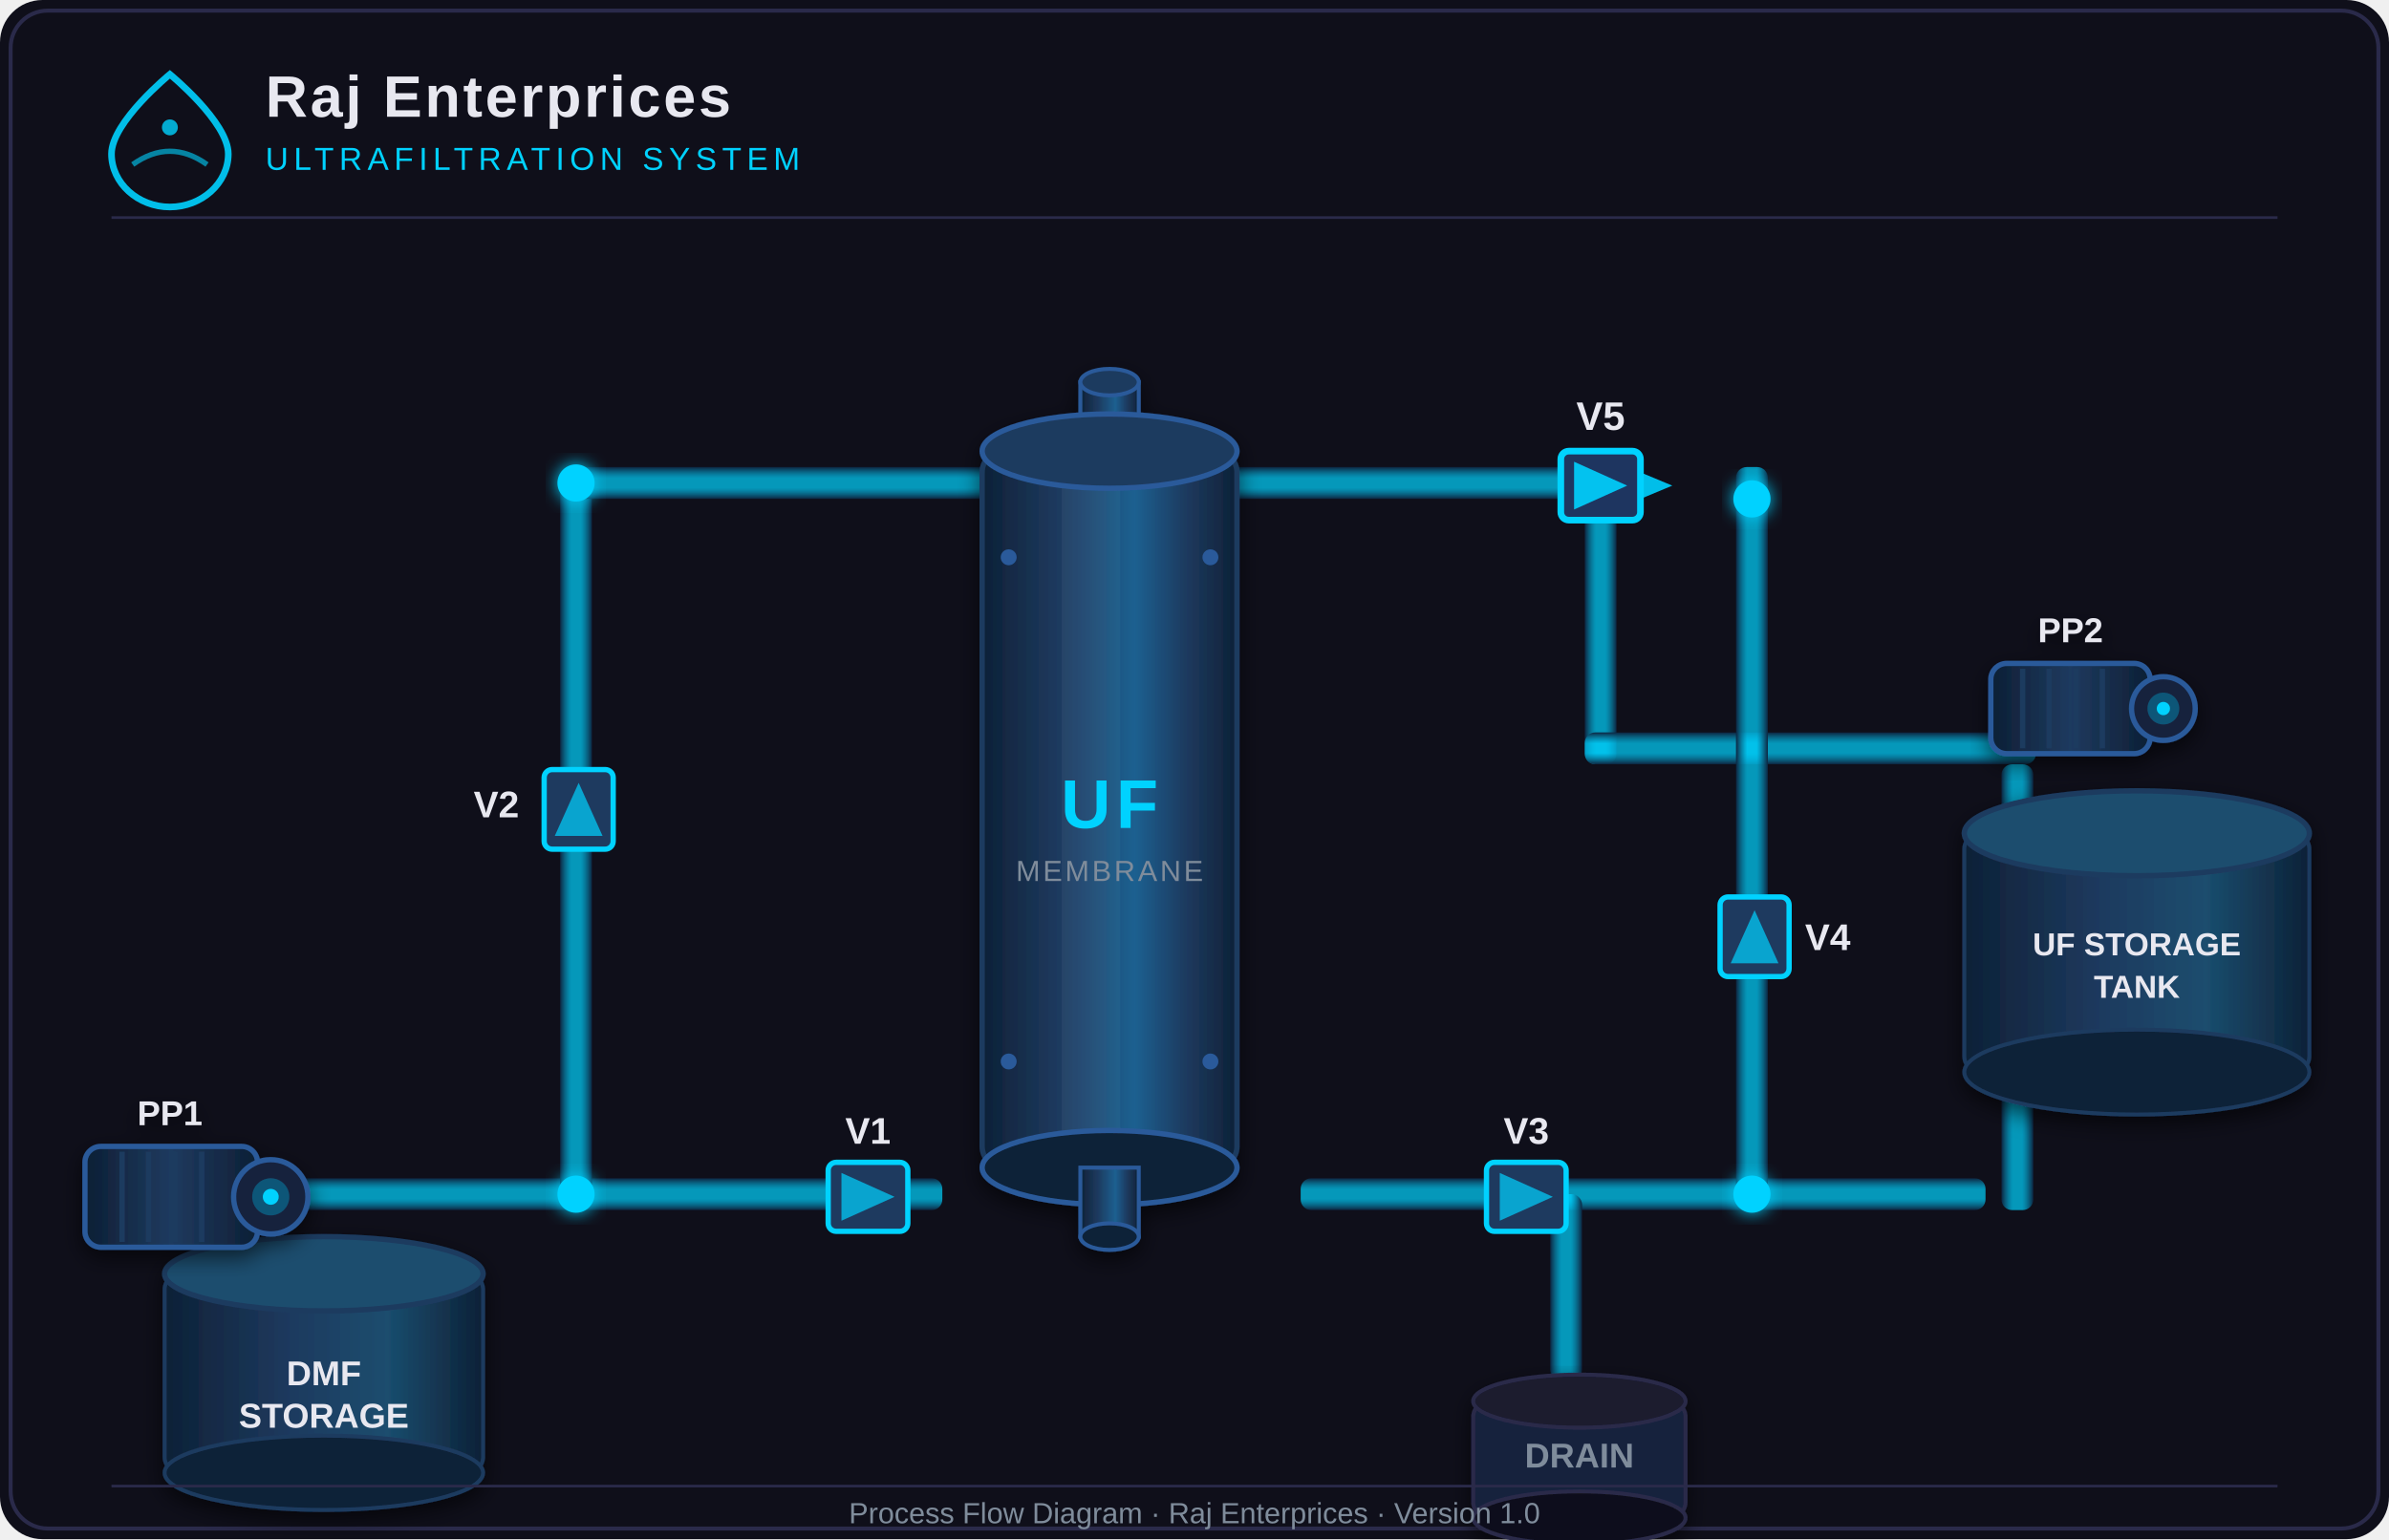
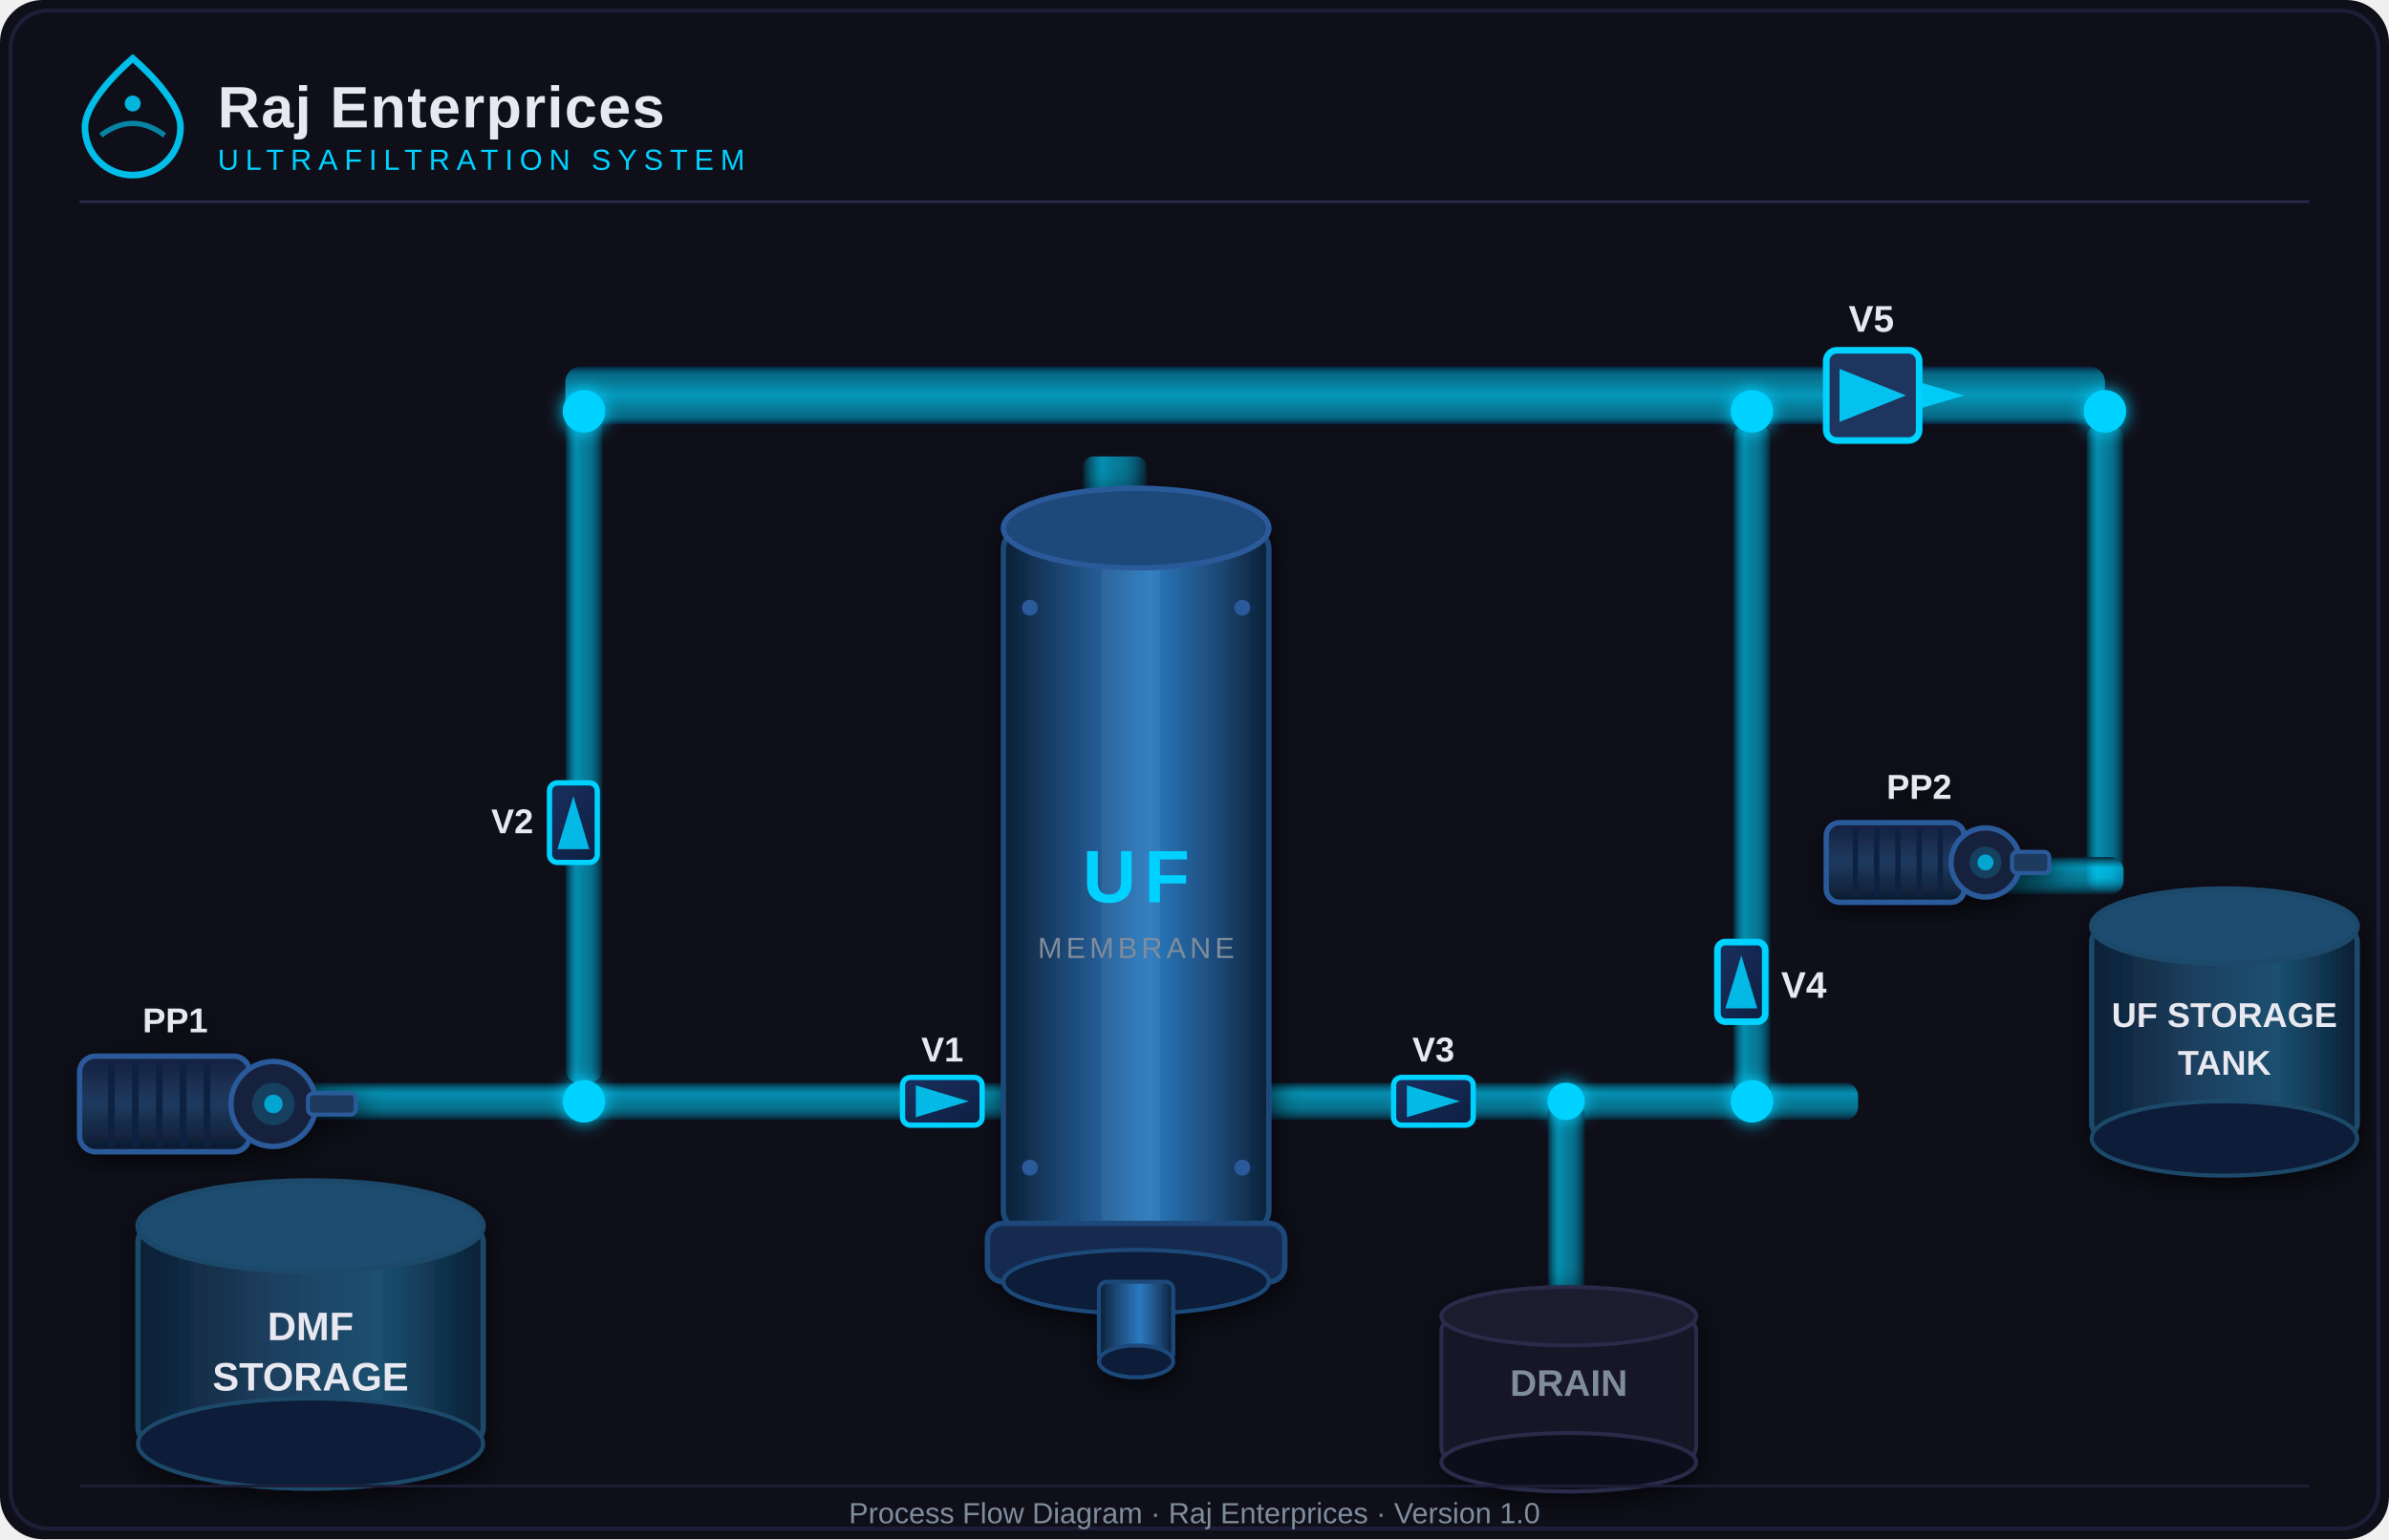
<svg xmlns="http://www.w3.org/2000/svg" width="900" height="580" viewBox="0 0 900 580" font-family="Segoe UI, Arial, sans-serif">
  <defs>
-     <linearGradient id="pipeV" x1="0%" y1="0%" x2="100%" y2="0%">
-       <stop offset="0%" stop-color="#0d2540" />
-       <stop offset="35%" stop-color="#00d2ff" stop-opacity="0.7" />
-       <stop offset="65%" stop-color="#00d2ff" stop-opacity="0.7" />
-       <stop offset="100%" stop-color="#0d2540" />
+     <linearGradient id="pH" x1="0%" y1="0%" x2="0%" y2="100%">
+       <stop offset="0%" stop-color="#082030" />
+       <stop offset="30%" stop-color="#00d2ff" stop-opacity="0.65" />
+       <stop offset="55%" stop-color="#00d2ff" stop-opacity="0.55" />
+       <stop offset="100%" stop-color="#082030" />
    </linearGradient>
-     <linearGradient id="pipeH" x1="0%" y1="0%" x2="0%" y2="100%">
-       <stop offset="0%" stop-color="#0d2540" />
-       <stop offset="35%" stop-color="#00d2ff" stop-opacity="0.7" />
-       <stop offset="65%" stop-color="#00d2ff" stop-opacity="0.7" />
-       <stop offset="100%" stop-color="#0d2540" />
+     <linearGradient id="pV" x1="0%" y1="0%" x2="100%" y2="0%">
+       <stop offset="0%" stop-color="#082030" />
+       <stop offset="30%" stop-color="#00d2ff" stop-opacity="0.65" />
+       <stop offset="55%" stop-color="#00d2ff" stop-opacity="0.55" />
+       <stop offset="100%" stop-color="#082030" />
    </linearGradient>
-     <linearGradient id="ufVesselGrad" x1="0%" y1="0%" x2="100%" y2="0%">
-       <stop offset="0%" stop-color="#0d2137" />
-       <stop offset="30%" stop-color="#1e3a5f" />
-       <stop offset="60%" stop-color="#1a6090" />
-       <stop offset="80%" stop-color="#1e3a5f" />
-       <stop offset="100%" stop-color="#0d2137" />
+     <linearGradient id="ufG" x1="0%" y1="0%" x2="100%" y2="0%">
+       <stop offset="0%" stop-color="#0a1f35" />
+       <stop offset="25%" stop-color="#1e4a7a" />
+       <stop offset="55%" stop-color="#2a7abf" />
+       <stop offset="80%" stop-color="#1e4a7a" />
+       <stop offset="100%" stop-color="#0a1f35" />
    </linearGradient>
-     <linearGradient id="tankGrad" x1="0%" y1="0%" x2="100%" y2="0%">
-       <stop offset="0%" stop-color="#0d2137" />
-       <stop offset="40%" stop-color="#1e3a5f" />
-       <stop offset="70%" stop-color="#1a4d6e" />
-       <stop offset="100%" stop-color="#0d2137" />
+     <linearGradient id="tG" x1="0%" y1="0%" x2="100%" y2="0%">
+       <stop offset="0%" stop-color="#0a1f35" />
+       <stop offset="40%" stop-color="#1e4060" />
+       <stop offset="70%" stop-color="#1a5070" />
+       <stop offset="100%" stop-color="#0a1f35" />
    </linearGradient>
-     <linearGradient id="pumpGrad" x1="0%" y1="0%" x2="100%" y2="0%">
-       <stop offset="0%" stop-color="#0d1f35" />
+     <linearGradient id="pmG" x1="0%" y1="0%" x2="0%" y2="100%">
+       <stop offset="0%" stop-color="#162040" />
      <stop offset="50%" stop-color="#1e3a5f" />
-       <stop offset="100%" stop-color="#0d1f35" />
+       <stop offset="100%" stop-color="#0d1a2e" />
    </linearGradient>
-     <filter id="glow" x="-30%" y="-30%" width="160%" height="160%">
-       <feGaussianBlur stdDeviation="3" result="blur" />
+     <linearGradient id="vG" x1="0%" y1="0%" x2="100%" y2="100%">
+       <stop offset="0%" stop-color="#1a3060" />
+       <stop offset="100%" stop-color="#0d1e40" />
+     </linearGradient>
+     <filter id="glow" x="-50%" y="-50%" width="200%" height="200%">
+       <feGaussianBlur stdDeviation="3" result="b" />
      <feMerge>
-         <feMergeNode in="blur" />
+         <feMergeNode in="b" />
        <feMergeNode in="SourceGraphic" />
      </feMerge>
    </filter>
-     <filter id="shadow" x="-10%" y="-10%" width="120%" height="130%">
-       <feDropShadow dx="0" dy="3" stdDeviation="4" flood-color="#000000" flood-opacity="0.6" />
+     <filter id="ds" x="-15%" y="-15%" width="130%" height="130%">
+       <feDropShadow dx="1" dy="3" stdDeviation="5" flood-color="#000" flood-opacity="0.7" />
    </filter>
-     <clipPath id="tankClip">
-       <rect x="0" y="0" width="120" height="75" />
-     </clipPath>
+     <linearGradient id="thickH" x1="0%" y1="0%" x2="0%" y2="100%">
+       <stop offset="0%" stop-color="#061830" />
+       <stop offset="20%" stop-color="#00d2ff" stop-opacity="0.5" />
+       <stop offset="50%" stop-color="#00d2ff" stop-opacity="0.7" />
+       <stop offset="80%" stop-color="#00d2ff" stop-opacity="0.5" />
+       <stop offset="100%" stop-color="#061830" />
+     </linearGradient>
  </defs>
  <rect width="900" height="580" fill="#0f0f1a" rx="16" />
-   <rect x="4" y="4" width="892" height="572" fill="none" stroke="#2a2a4a" stroke-width="1.5" rx="14" />
-   <g transform="translate(42, 28)">
-     <path d="M 22 0 C 22 0 0 18 0 30 C 0 41 10 50 22 50 C 34 50 44 41 44 30 C 44 18 22 0 22 0 Z" fill="none" stroke="#00d2ff" stroke-width="2.5" opacity="0.9" />
-     <path d="M 8 34 Q 22 24 36 34" fill="none" stroke="#00d2ff" stroke-width="2" opacity="0.6" />
-     <circle cx="22" cy="20" r="3" fill="#00d2ff" opacity="0.8" />
+   <rect x="4" y="4" width="892" height="572" fill="none" stroke="#1e1e38" stroke-width="1.5" rx="14" />
+   <g transform="translate(30, 20)">
+     <path d="M 20 2 C 20 2 2 17 2 28 C 2 38 10 46 20 46 C 30 46 38 38 38 28 C 38 17 20 2 20 2 Z" fill="none" stroke="#00d2ff" stroke-width="2.5" opacity="0.9" />
+     <path d="M 8 31 Q 20 22 32 31" fill="none" stroke="#00d2ff" stroke-width="2" opacity="0.6" />
+     <circle cx="20" cy="19" r="3" fill="#00d2ff" opacity="0.85" />
+     <text x="52" y="28" font-size="22" font-weight="bold" fill="#e8e8f0" letter-spacing="0.5">Raj Enterprices</text>
+     <text x="52" y="44" font-size="11" fill="#00d2ff" letter-spacing="2.5">ULTRAFILTRATION SYSTEM</text>
  </g>
-   <text x="100" y="44" font-size="22" font-weight="bold" fill="#e8e8f0" letter-spacing="1">Raj Enterprices</text>
-   <text x="100" y="64" font-size="12" fill="#00d2ff" letter-spacing="2">ULTRAFILTRATION SYSTEM</text>
-   <line x1="42" y1="82" x2="858" y2="82" stroke="#2a2a4a" stroke-width="1" />
-   <rect x="95" y="444" width="260" height="12" fill="url(#pipeH)" rx="4" />
-   <rect x="490" y="444" width="258" height="12" fill="url(#pipeH)" rx="4" />
-   <rect x="211" y="182" width="12" height="274" fill="url(#pipeV)" rx="4" />
-   <rect x="211" y="176" width="392" height="12" fill="url(#pipeH)" rx="4" />
-   <rect x="597" y="176" width="12" height="112" fill="url(#pipeV)" rx="4" />
-   <rect x="597" y="276" width="170" height="12" fill="url(#pipeH)" rx="4" />
-   <rect x="754" y="288" width="12" height="168" fill="url(#pipeV)" rx="4" />
-   <rect x="654" y="176" width="12" height="280" fill="url(#pipeV)" rx="4" />
-   <circle cx="217" cy="182" r="7" fill="#00d2ff" filter="url(#glow)" />
-   <circle cx="603" cy="182" r="7" fill="#00d2ff" filter="url(#glow)" />
-   <circle cx="660" cy="188" r="7" fill="#00d2ff" filter="url(#glow)" />
-   <circle cx="217" cy="450" r="7" fill="#00d2ff" filter="url(#glow)" />
-   <circle cx="660" cy="450" r="7" fill="#00d2ff" filter="url(#glow)" />
-   <rect x="584" y="450" width="12" height="70" fill="url(#pipeV)" rx="4" />
-   <g transform="translate(350, 170)" filter="url(#shadow)">
-     <rect x="57" y="-26" width="22" height="30" fill="url(#ufVesselGrad)" stroke="#2a5a9a" stroke-width="1.5" />
-     <ellipse cx="68" cy="-26" rx="11" ry="5" fill="#1e3a5f" stroke="#2a5a9a" stroke-width="1.5" />
-     <rect x="20" y="0" width="96" height="270" fill="url(#ufVesselGrad)" stroke="#1e3a5f" stroke-width="2" rx="8" />
-     <rect x="50" y="0" width="22" height="270" fill="#ffffff" opacity="0.04" rx="4" />
-     <ellipse cx="68" cy="0" rx="48" ry="14" fill="#1e3a5f" stroke="#2a5a9a" stroke-width="2" />
-     <ellipse cx="68" cy="270" rx="48" ry="14" fill="#0d2137" stroke="#2a5a9a" stroke-width="2" />
-     <rect x="57" y="270" width="22" height="26" fill="url(#ufVesselGrad)" stroke="#2a5a9a" stroke-width="1.5" />
-     <ellipse cx="68" cy="296" rx="11" ry="5" fill="#0d2137" stroke="#2a5a9a" stroke-width="1.5" />
-     <circle cx="30" cy="40" r="3" fill="#2a5a9a" />
-     <circle cx="30" cy="230" r="3" fill="#2a5a9a" />
-     <circle cx="106" cy="40" r="3" fill="#2a5a9a" />
-     <circle cx="106" cy="230" r="3" fill="#2a5a9a" />
-     <text x="68" y="142" text-anchor="middle" font-size="26" font-weight="bold" fill="#00d2ff" letter-spacing="2">UF</text>
-     <text x="68" y="162" text-anchor="middle" font-size="11" fill="#7f8c9b" letter-spacing="1">MEMBRANE</text>
+   <line x1="30" y1="76" x2="870" y2="76" stroke="#2a2a4a" stroke-width="1" />
+   <rect x="105" y="408" width="275" height="14" fill="url(#pH)" rx="5" />
+   <rect x="462" y="408" width="238" height="14" fill="url(#pH)" rx="5" />
+   <rect x="213" y="148" width="14" height="260" fill="url(#pV)" rx="5" />
+   <rect x="213" y="138" width="480" height="22" fill="url(#thickH)" rx="6" />
+   <rect x="653" y="160" width="14" height="255" fill="url(#pV)" rx="5" />
+   <rect x="693" y="138" width="100" height="22" fill="url(#thickH)" rx="6" />
+   <rect x="786" y="160" width="14" height="176" fill="url(#pV)" rx="5" />
+   <rect x="740" y="323" width="60" height="14" fill="url(#pH)" rx="5" />
+   <rect x="583" y="415" width="14" height="73" fill="url(#pV)" rx="5" />
+   <circle cx="220" cy="155" r="8" fill="#00d2ff" filter="url(#glow)" />
+   <circle cx="660" cy="155" r="8" fill="#00d2ff" filter="url(#glow)" />
+   <circle cx="793" cy="155" r="8" fill="#00d2ff" filter="url(#glow)" />
+   <circle cx="220" cy="415" r="8" fill="#00d2ff" filter="url(#glow)" />
+   <circle cx="660" cy="415" r="8" fill="#00d2ff" filter="url(#glow)" />
+   <circle cx="590" cy="415" r="7" fill="#00d2ff" filter="url(#glow)" />
+   <rect x="408" y="172" width="24" height="32" fill="url(#pV)" rx="4" />
+   <g transform="translate(360, 185)" filter="url(#ds)">
+     <rect x="18" y="14" width="100" height="265" fill="url(#ufG)" stroke="#1e4a7a" stroke-width="2" rx="8" />
+     <rect x="55" y="14" width="22" height="265" fill="#ffffff" opacity="0.05" rx="3" />
+     <ellipse cx="68" cy="14" rx="50" ry="15" fill="#1e4a7a" stroke="#2a5a9a" stroke-width="2" />
+     <rect x="12" y="276" width="112" height="22" rx="6" fill="#122a50" stroke="#1e4a7a" stroke-width="2" />
+     <ellipse cx="68" cy="298" rx="50" ry="12" fill="#0a1e38" stroke="#1e4a7a" stroke-width="1.5" />
+     <rect x="54" y="298" width="28" height="30" fill="url(#ufG)" stroke="#1e4a7a" stroke-width="1.5" rx="3" />
+     <ellipse cx="68" cy="328" rx="14" ry="6" fill="#0a1e38" stroke="#1e4a7a" stroke-width="1.5" />
+     <circle cx="28" cy="44" r="3" fill="#2a5a9a" />
+     <circle cx="108" cy="44" r="3" fill="#2a5a9a" />
+     <circle cx="28" cy="255" r="3" fill="#2a5a9a" />
+     <circle cx="108" cy="255" r="3" fill="#2a5a9a" />
+     <text x="68" y="155" text-anchor="middle" font-size="28" font-weight="bold" fill="#00d2ff" letter-spacing="3">UF</text>
+     <text x="68" y="176" text-anchor="middle" font-size="11" fill="#7f8c9b" letter-spacing="1.5">MEMBRANE</text>
  </g>
-   <g transform="translate(62, 470)" filter="url(#shadow)">
-     <rect x="0" y="10" width="120" height="75" fill="url(#tankGrad)" stroke="#1e3a5f" stroke-width="1.5" rx="6" />
-     <ellipse cx="60" cy="10" rx="60" ry="14" fill="#1a4d6e" stroke="#1e3a5f" stroke-width="2" />
-     <ellipse cx="60" cy="85" rx="60" ry="14" fill="#0d2137" stroke="#1e3a5f" stroke-width="1.5" />
-     <text x="60" y="52" text-anchor="middle" font-size="13" font-weight="bold" fill="#e8e8f0">DMF</text>
-     <text x="60" y="68" text-anchor="middle" font-size="13" font-weight="bold" fill="#e8e8f0">STORAGE</text>
+   <g transform="translate(52, 448)" filter="url(#ds)">
+     <rect x="0" y="14" width="130" height="82" fill="url(#tG)" stroke="#1e4a6a" stroke-width="2" rx="6" />
+     <ellipse cx="65" cy="14" rx="65" ry="17" fill="#1a4d70" stroke="#1e4a6a" stroke-width="2" />
+     <ellipse cx="65" cy="96" rx="65" ry="17" fill="#0a1e38" stroke="#1e4a6a" stroke-width="1.5" />
+     <text x="65" y="57" text-anchor="middle" font-size="15" font-weight="bold" fill="#e8e8f0">DMF</text>
+     <text x="65" y="76" text-anchor="middle" font-size="15" font-weight="bold" fill="#e8e8f0">STORAGE</text>
  </g>
-   <g transform="translate(740, 300)" filter="url(#shadow)">
-     <rect x="0" y="14" width="130" height="90" fill="url(#tankGrad)" stroke="#1e3a5f" stroke-width="1.5" rx="6" />
-     <ellipse cx="65" cy="14" rx="65" ry="16" fill="#1a4d6e" stroke="#1e3a5f" stroke-width="2" />
-     <ellipse cx="65" cy="104" rx="65" ry="16" fill="#0d2137" stroke="#1e3a5f" stroke-width="1.5" />
-     <text x="65" y="60" text-anchor="middle" font-size="12" font-weight="bold" fill="#e8e8f0">UF STORAGE</text>
-     <text x="65" y="76" text-anchor="middle" font-size="12" font-weight="bold" fill="#e8e8f0">TANK</text>
+   <g transform="translate(788, 335)" filter="url(#ds)">
+     <rect x="0" y="14" width="100" height="80" fill="url(#tG)" stroke="#1e4a6a" stroke-width="2" rx="6" />
+     <ellipse cx="50" cy="14" rx="50" ry="14" fill="#1a4d70" stroke="#1e4a6a" stroke-width="2" />
+     <ellipse cx="50" cy="94" rx="50" ry="14" fill="#0a1e38" stroke="#1e4a6a" stroke-width="1.5" />
+     <text x="50" y="52" text-anchor="middle" font-size="13" font-weight="bold" fill="#e8e8f0">UF STORAGE</text>
+     <text x="50" y="70" text-anchor="middle" font-size="13" font-weight="bold" fill="#e8e8f0">TANK</text>
  </g>
-   <g transform="translate(555, 520)" filter="url(#shadow)">
-     <rect x="0" y="8" width="80" height="44" fill="#16213e" stroke="#2a2a4a" stroke-width="1.5" rx="6" />
-     <ellipse cx="40" cy="8" rx="40" ry="10" fill="#1a1a2e" stroke="#2a2a4a" stroke-width="1.5" />
-     <ellipse cx="40" cy="52" rx="40" ry="10" fill="#0f0f1a" stroke="#2a2a4a" stroke-width="1.5" />
-     <text x="40" y="33" text-anchor="middle" font-size="13" font-weight="bold" fill="#7f8c9b">DRAIN</text>
+   <g transform="translate(543, 488)" filter="url(#ds)">
+     <rect x="0" y="8" width="96" height="55" fill="#141428" stroke="#2a2a4a" stroke-width="1.5" rx="6" />
+     <ellipse cx="48" cy="8" rx="48" ry="11" fill="#1a1a2e" stroke="#2a2a4a" stroke-width="1.5" />
+     <ellipse cx="48" cy="63" rx="48" ry="11" fill="#0f0f1a" stroke="#2a2a4a" stroke-width="1.5" />
+     <text x="48" y="38" text-anchor="middle" font-size="14" font-weight="bold" fill="#7f8c9b">DRAIN</text>
  </g>
-   <g transform="translate(32, 432)" filter="url(#shadow)">
-     <rect x="0" y="0" width="65" height="38" fill="url(#pumpGrad)" stroke="#2a5a9a" stroke-width="2" rx="6" />
-     <line x1="14" y1="2" x2="14" y2="36" stroke="#1e3a5f" stroke-width="2" />
-     <line x1="24" y1="2" x2="24" y2="36" stroke="#1e3a5f" stroke-width="2" />
-     <line x1="34" y1="2" x2="34" y2="36" stroke="#1e3a5f" stroke-width="2" />
-     <line x1="44" y1="2" x2="44" y2="36" stroke="#1e3a5f" stroke-width="2" />
-     <circle cx="70" cy="19" r="14" fill="#16213e" stroke="#2a5a9a" stroke-width="2" />
-     <circle cx="70" cy="19" r="7" fill="#00d2ff" opacity="0.3" />
-     <circle cx="70" cy="19" r="3" fill="#00d2ff" />
-     <text x="32" y="-8" text-anchor="middle" font-size="13" font-weight="bold" fill="#e8e8f0">PP1</text>
+   <g transform="translate(28, 393)" filter="url(#ds)">
+     <rect x="2" y="5" width="64" height="36" fill="url(#pmG)" stroke="#2a5a9a" stroke-width="2" rx="6" />
+     <line x1="14" y1="7" x2="14" y2="39" stroke="#0d2040" stroke-width="2.5" />
+     <line x1="23" y1="7" x2="23" y2="39" stroke="#0d2040" stroke-width="2.5" />
+     <line x1="32" y1="7" x2="32" y2="39" stroke="#0d2040" stroke-width="2.5" />
+     <line x1="41" y1="7" x2="41" y2="39" stroke="#0d2040" stroke-width="2.5" />
+     <line x1="50" y1="7" x2="50" y2="39" stroke="#0d2040" stroke-width="2.5" />
+     <circle cx="75" cy="23" r="16" fill="#16213e" stroke="#2a5a9a" stroke-width="2" />
+     <circle cx="75" cy="23" r="8" fill="#00d2ff" opacity="0.18" />
+     <circle cx="75" cy="23" r="3.5" fill="#00d2ff" opacity="0.7" />
+     <rect x="88" y="19" width="18" height="8" fill="#1e3a5f" stroke="#2a5a9a" stroke-width="1.5" rx="2" />
+     <text x="38" y="-4" text-anchor="middle" font-size="13" font-weight="bold" fill="#e8e8f0">PP1</text>
  </g>
-   <g transform="translate(750, 250)" filter="url(#shadow)">
-     <rect x="0" y="0" width="60" height="34" fill="url(#pumpGrad)" stroke="#2a5a9a" stroke-width="2" rx="6" />
-     <line x1="12" y1="2" x2="12" y2="32" stroke="#1e3a5f" stroke-width="2" />
-     <line x1="22" y1="2" x2="22" y2="32" stroke="#1e3a5f" stroke-width="2" />
-     <line x1="32" y1="2" x2="32" y2="32" stroke="#1e3a5f" stroke-width="2" />
-     <line x1="42" y1="2" x2="42" y2="32" stroke="#1e3a5f" stroke-width="2" />
-     <circle cx="65" cy="17" r="12" fill="#16213e" stroke="#2a5a9a" stroke-width="2" />
-     <circle cx="65" cy="17" r="6" fill="#00d2ff" opacity="0.3" />
-     <circle cx="65" cy="17" r="2.5" fill="#00d2ff" />
-     <text x="30" y="-8" text-anchor="middle" font-size="13" font-weight="bold" fill="#e8e8f0">PP2</text>
+   <g transform="translate(686, 305)" filter="url(#ds)">
+     <rect x="2" y="5" width="52" height="30" fill="url(#pmG)" stroke="#2a5a9a" stroke-width="2" rx="5" />
+     <line x1="13" y1="7" x2="13" y2="33" stroke="#0d2040" stroke-width="2" />
+     <line x1="21" y1="7" x2="21" y2="33" stroke="#0d2040" stroke-width="2" />
+     <line x1="29" y1="7" x2="29" y2="33" stroke="#0d2040" stroke-width="2" />
+     <line x1="37" y1="7" x2="37" y2="33" stroke="#0d2040" stroke-width="2" />
+     <line x1="45" y1="7" x2="45" y2="33" stroke="#0d2040" stroke-width="2" />
+     <circle cx="62" cy="20" r="13" fill="#16213e" stroke="#2a5a9a" stroke-width="2" />
+     <circle cx="62" cy="20" r="6" fill="#00d2ff" opacity="0.18" />
+     <circle cx="62" cy="20" r="3" fill="#00d2ff" opacity="0.7" />
+     <rect x="72" y="16" width="14" height="8" fill="#1e3a5f" stroke="#2a5a9a" stroke-width="1.5" rx="2" />
+     <text x="37" y="-4" text-anchor="middle" font-size="13" font-weight="bold" fill="#e8e8f0">PP2</text>
  </g>
-   <g transform="translate(312, 438)">
-     <rect x="0" y="0" width="30" height="26" fill="#1e3a5f" stroke="#00d2ff" stroke-width="2" rx="3" />
-     <polygon points="5,4 25,13 5,22" fill="#00d2ff" opacity="0.7" />
-     <text x="15" y="-7" text-anchor="middle" font-size="14" font-weight="bold" fill="#e8e8f0">V1</text>
+   <g transform="translate(340, 406)">
+     <rect x="0" y="0" width="30" height="18" fill="url(#vG)" stroke="#00d2ff" stroke-width="2" rx="3" />
+     <polygon points="5,3 25,9 5,15" fill="#00d2ff" opacity="0.85" />
+     <text x="15" y="-6" text-anchor="middle" font-size="13" font-weight="bold" fill="#e8e8f0">V1</text>
  </g>
-   <g transform="translate(205, 290)">
-     <rect x="0" y="0" width="26" height="30" fill="#1e3a5f" stroke="#00d2ff" stroke-width="2" rx="3" />
-     <polygon points="4,25 13,5 22,25" fill="#00d2ff" opacity="0.7" />
-     <text x="-18" y="18" text-anchor="middle" font-size="14" font-weight="bold" fill="#e8e8f0">V2</text>
+   <g transform="translate(207, 295)">
+     <rect x="0" y="0" width="18" height="30" fill="url(#vG)" stroke="#00d2ff" stroke-width="2" rx="3" />
+     <polygon points="3,25 9,5 15,25" fill="#00d2ff" opacity="0.85" />
+     <text x="-14" y="19" text-anchor="middle" font-size="13" font-weight="bold" fill="#e8e8f0">V2</text>
  </g>
-   <g transform="translate(560, 438)">
-     <rect x="0" y="0" width="30" height="26" fill="#1e3a5f" stroke="#00d2ff" stroke-width="2" rx="3" />
-     <polygon points="5,4 25,13 5,22" fill="#00d2ff" opacity="0.7" />
-     <text x="15" y="-7" text-anchor="middle" font-size="14" font-weight="bold" fill="#e8e8f0">V3</text>
+   <g transform="translate(525, 406)">
+     <rect x="0" y="0" width="30" height="18" fill="url(#vG)" stroke="#00d2ff" stroke-width="2" rx="3" />
+     <polygon points="5,3 25,9 5,15" fill="#00d2ff" opacity="0.85" />
+     <text x="15" y="-6" text-anchor="middle" font-size="13" font-weight="bold" fill="#e8e8f0">V3</text>
  </g>
-   <g transform="translate(648, 338)">
-     <rect x="0" y="0" width="26" height="30" fill="#1e3a5f" stroke="#00d2ff" stroke-width="2" rx="3" />
-     <polygon points="4,25 13,5 22,25" fill="#00d2ff" opacity="0.7" />
-     <text x="32" y="20" text-anchor="start" font-size="14" font-weight="bold" fill="#e8e8f0">V4</text>
+   <g transform="translate(647, 355)">
+     <rect x="0" y="0" width="18" height="30" fill="url(#vG)" stroke="#00d2ff" stroke-width="2.5" rx="3" />
+     <polygon points="3,25 9,5 15,25" fill="#00d2ff" opacity="0.85" />
+     <text x="24" y="21" text-anchor="start" font-size="14" font-weight="bold" fill="#e8e8f0">V4</text>
  </g>
-   <g transform="translate(588, 170)">
-     <rect x="0" y="0" width="30" height="26" fill="#1e3560" stroke="#00d2ff" stroke-width="2.5" rx="3" />
-     <polygon points="5,4 25,13 5,22" fill="#00d2ff" opacity="0.9" />
-     <text x="15" y="-8" text-anchor="middle" font-size="15" font-weight="bold" fill="#e8e8f0">V5</text>
-     <polygon points="30,8 42,13 30,18" fill="#00d2ff" opacity="0.9" />
+   <g transform="translate(688, 132)">
+     <rect x="0" y="0" width="35" height="34" fill="#1e3560" stroke="#00d2ff" stroke-width="2.5" rx="4" />
+     <polygon points="5,7 30,17 5,27" fill="#00d2ff" opacity="0.9" />
+     <polygon points="35,12 52,17 35,22" fill="#00d2ff" opacity="0.9" />
+     <text x="17" y="-7" text-anchor="middle" font-size="14" font-weight="bold" fill="#e8e8f0">V5</text>
  </g>
-   <line x1="42" y1="560" x2="858" y2="560" stroke="#2a2a4a" stroke-width="1" />
-   <text x="450" y="574" text-anchor="middle" font-size="11" fill="#7f8c9b">Process Flow Diagram  ·  Raj Enterprices  ·  Version 1.0</text>
+   <line x1="30" y1="560" x2="870" y2="560" stroke="#1e1e38" stroke-width="1" />
+   <text x="450" y="574" text-anchor="middle" font-size="11" fill="#7f8c9b">
+     Process Flow Diagram  ·  Raj Enterprices  ·  Version 1.0
+   </text>
</svg>
